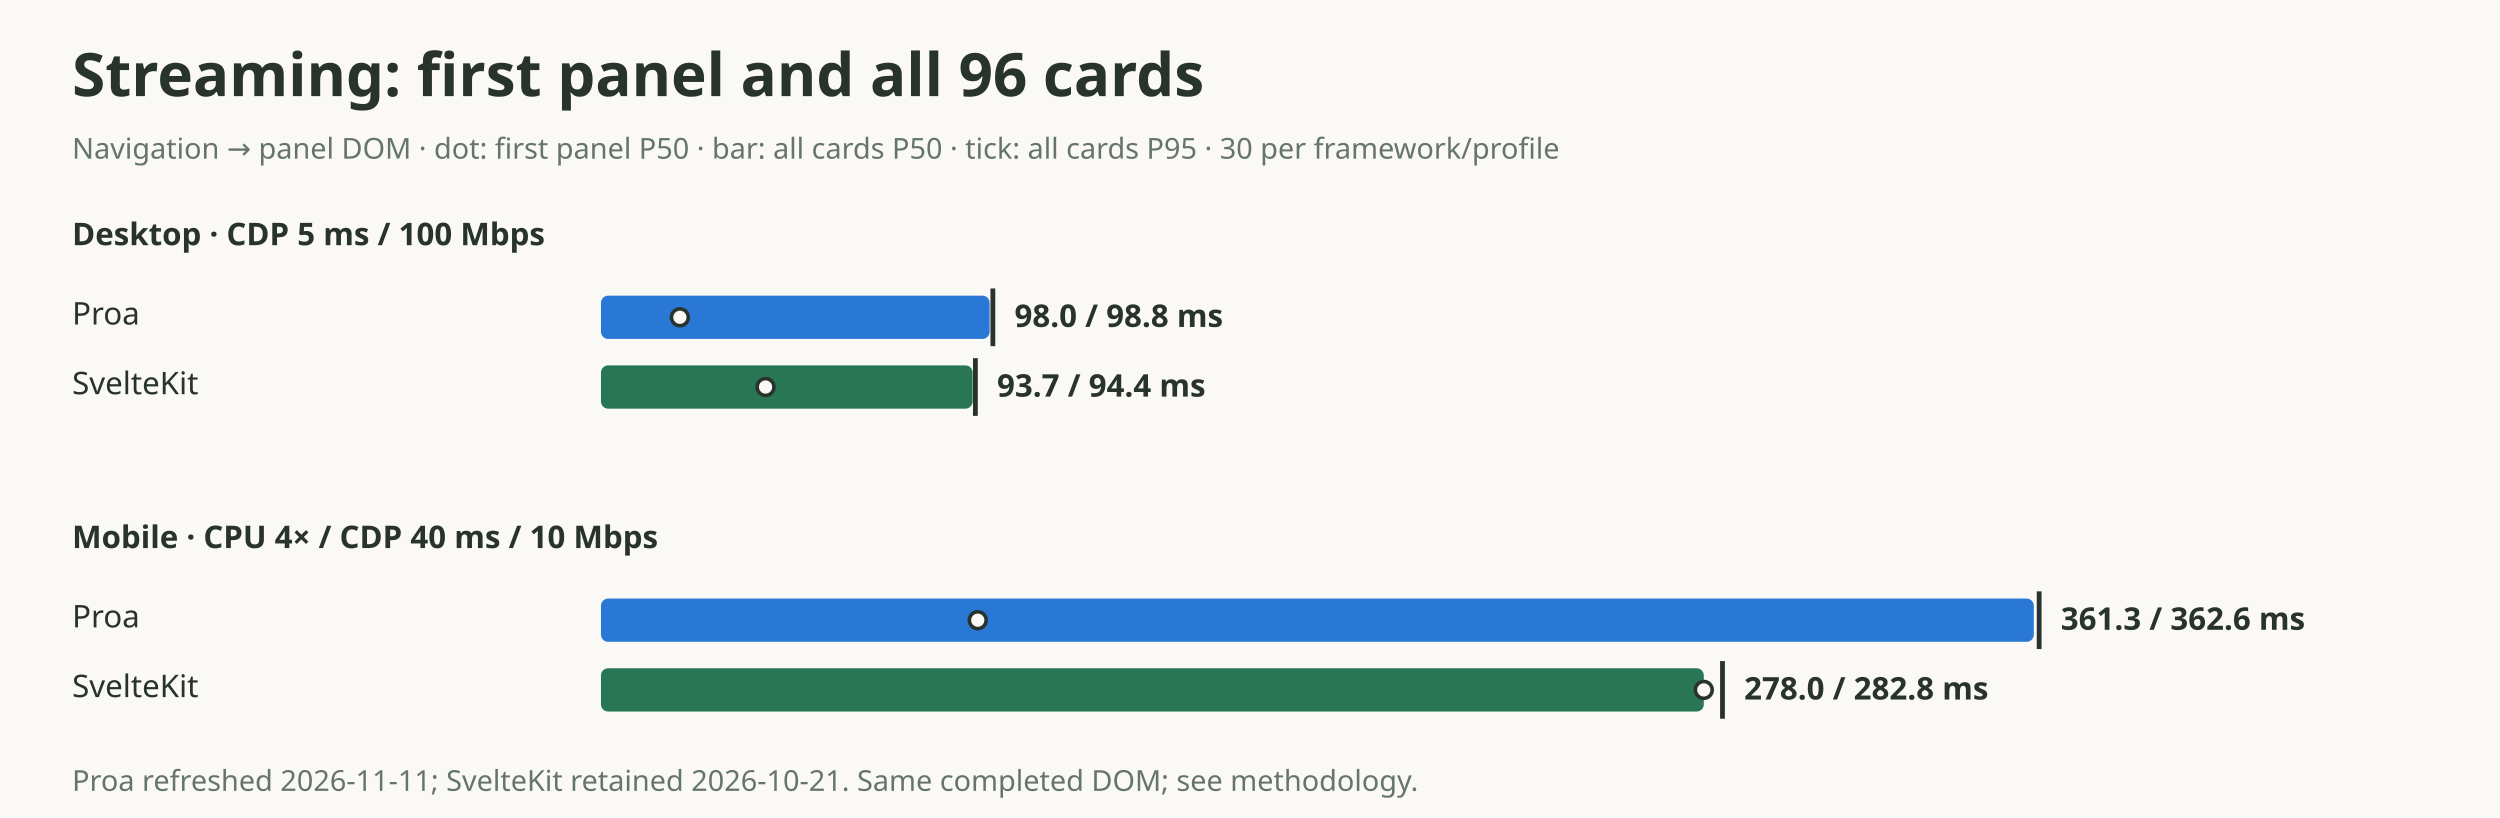
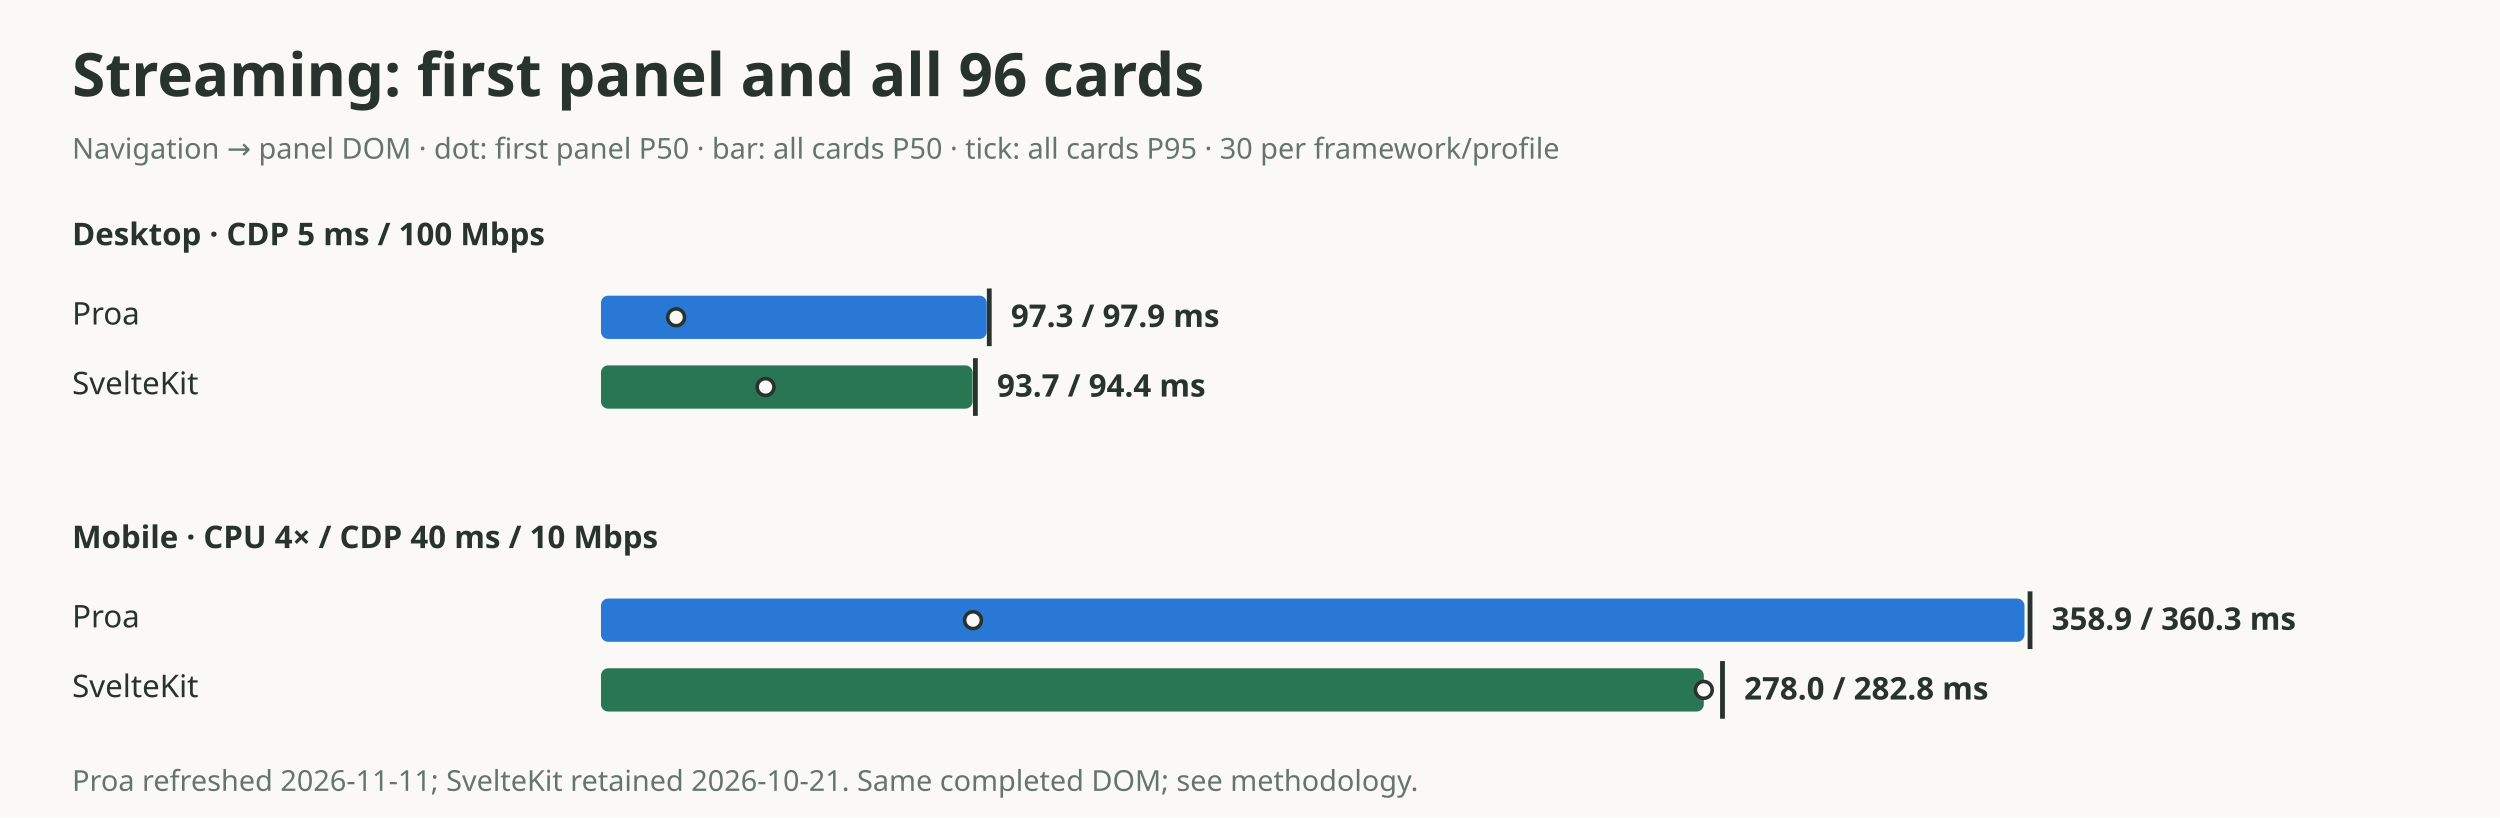
<svg xmlns="http://www.w3.org/2000/svg" width="1040" height="340" viewBox="0 0 1040 340" role="img" aria-labelledby="title desc">
  <rect width="1040" height="340" fill="#faf9f6" />
  <style>text{font-family:system-ui,sans-serif;fill:#29332d}.heading{font-size:25px;font-weight:650}.label{font-size:13px}.value{font-size:13px;font-weight:600}.muted{fill:#66756b;font-size:12px}</style>
  <text x="30" y="40" class="heading">Streaming: first panel and all 96 cards</text>
  <text x="30" y="66" class="muted">Navigation → panel DOM · dot: first panel P50 · bar: all cards P50 · tick: all cards P95 · 30 per framework/profile</text>
  <text x="30" y="102" class="value">Desktop · CDP 5 ms / 100 Mbps</text>
  <text x="30" y="135" class="label">Proa</text>
-   <rect x="250" y="123" width="161.7" height="18" rx="3" fill="#2a78d6" />
-   <path d="M413.036 120v24" stroke="#29332d" stroke-width="2" />
-   <circle cx="282.835" cy="132" r="3.5" fill="#faf9f6" stroke="#29332d" stroke-width="1.5" />
-   <text x="422.036" y="136" class="value">98.0 / 98.8 ms</text>
+   <rect x="250" y="123" width="160.462" height="18" rx="3" fill="#2a78d6" />
+   <path d="M411.535 120v24" stroke="#29332d" stroke-width="2" />
+   <circle cx="281.268" cy="132" r="3.5" fill="#faf9f6" stroke="#29332d" stroke-width="1.5" />
+   <text x="420.535" y="136" class="value">97.3 / 97.9 ms</text>
  <text x="30" y="164" class="label">SvelteKit</text>
  <rect x="250" y="152" width="154.605" height="18" rx="3" fill="#287653" />
  <path d="M405.76 149v24" stroke="#29332d" stroke-width="2" />
  <circle cx="318.475" cy="161" r="3.5" fill="#faf9f6" stroke="#29332d" stroke-width="1.5" />
  <text x="414.76" y="165" class="value">93.7 / 94.4 ms</text>
  <text x="30" y="228" class="value">Mobile · CPU 4× / CDP 40 ms / 10 Mbps</text>
  <text x="30" y="261" class="label">Proa</text>
-   <rect x="250" y="249" width="596.063" height="18" rx="3" fill="#2a78d6" />
-   <path d="M848.29 246v24" stroke="#29332d" stroke-width="2" />
-   <circle cx="406.75" cy="258" r="3.5" fill="#faf9f6" stroke="#29332d" stroke-width="1.5" />
-   <text x="857.29" y="262" class="value">361.3 / 362.6 ms</text>
+   <rect x="250" y="249" width="592.185" height="18" rx="3" fill="#2a78d6" />
+   <path d="M844.495 246v24" stroke="#29332d" stroke-width="2" />
+   <circle cx="404.77" cy="258" r="3.5" fill="#faf9f6" stroke="#29332d" stroke-width="1.5" />
+   <text x="853.495" y="262" class="value">358.9 / 360.3 ms</text>
  <text x="30" y="290" class="label">SvelteKit</text>
  <rect x="250" y="278" width="458.782" height="18" rx="3" fill="#287653" />
  <path d="M716.554 275v24" stroke="#29332d" stroke-width="2" />
  <circle cx="708.782" cy="287" r="3.5" fill="#faf9f6" stroke="#29332d" stroke-width="1.5" />
  <text x="725.554" y="291" class="value">278.0 / 282.8 ms</text>
  <text x="30" y="329" class="muted">Proa refreshed 2026-11-11; SvelteKit retained 2026-10-21. Same completed DOM; see methodology.</text>
</svg>
